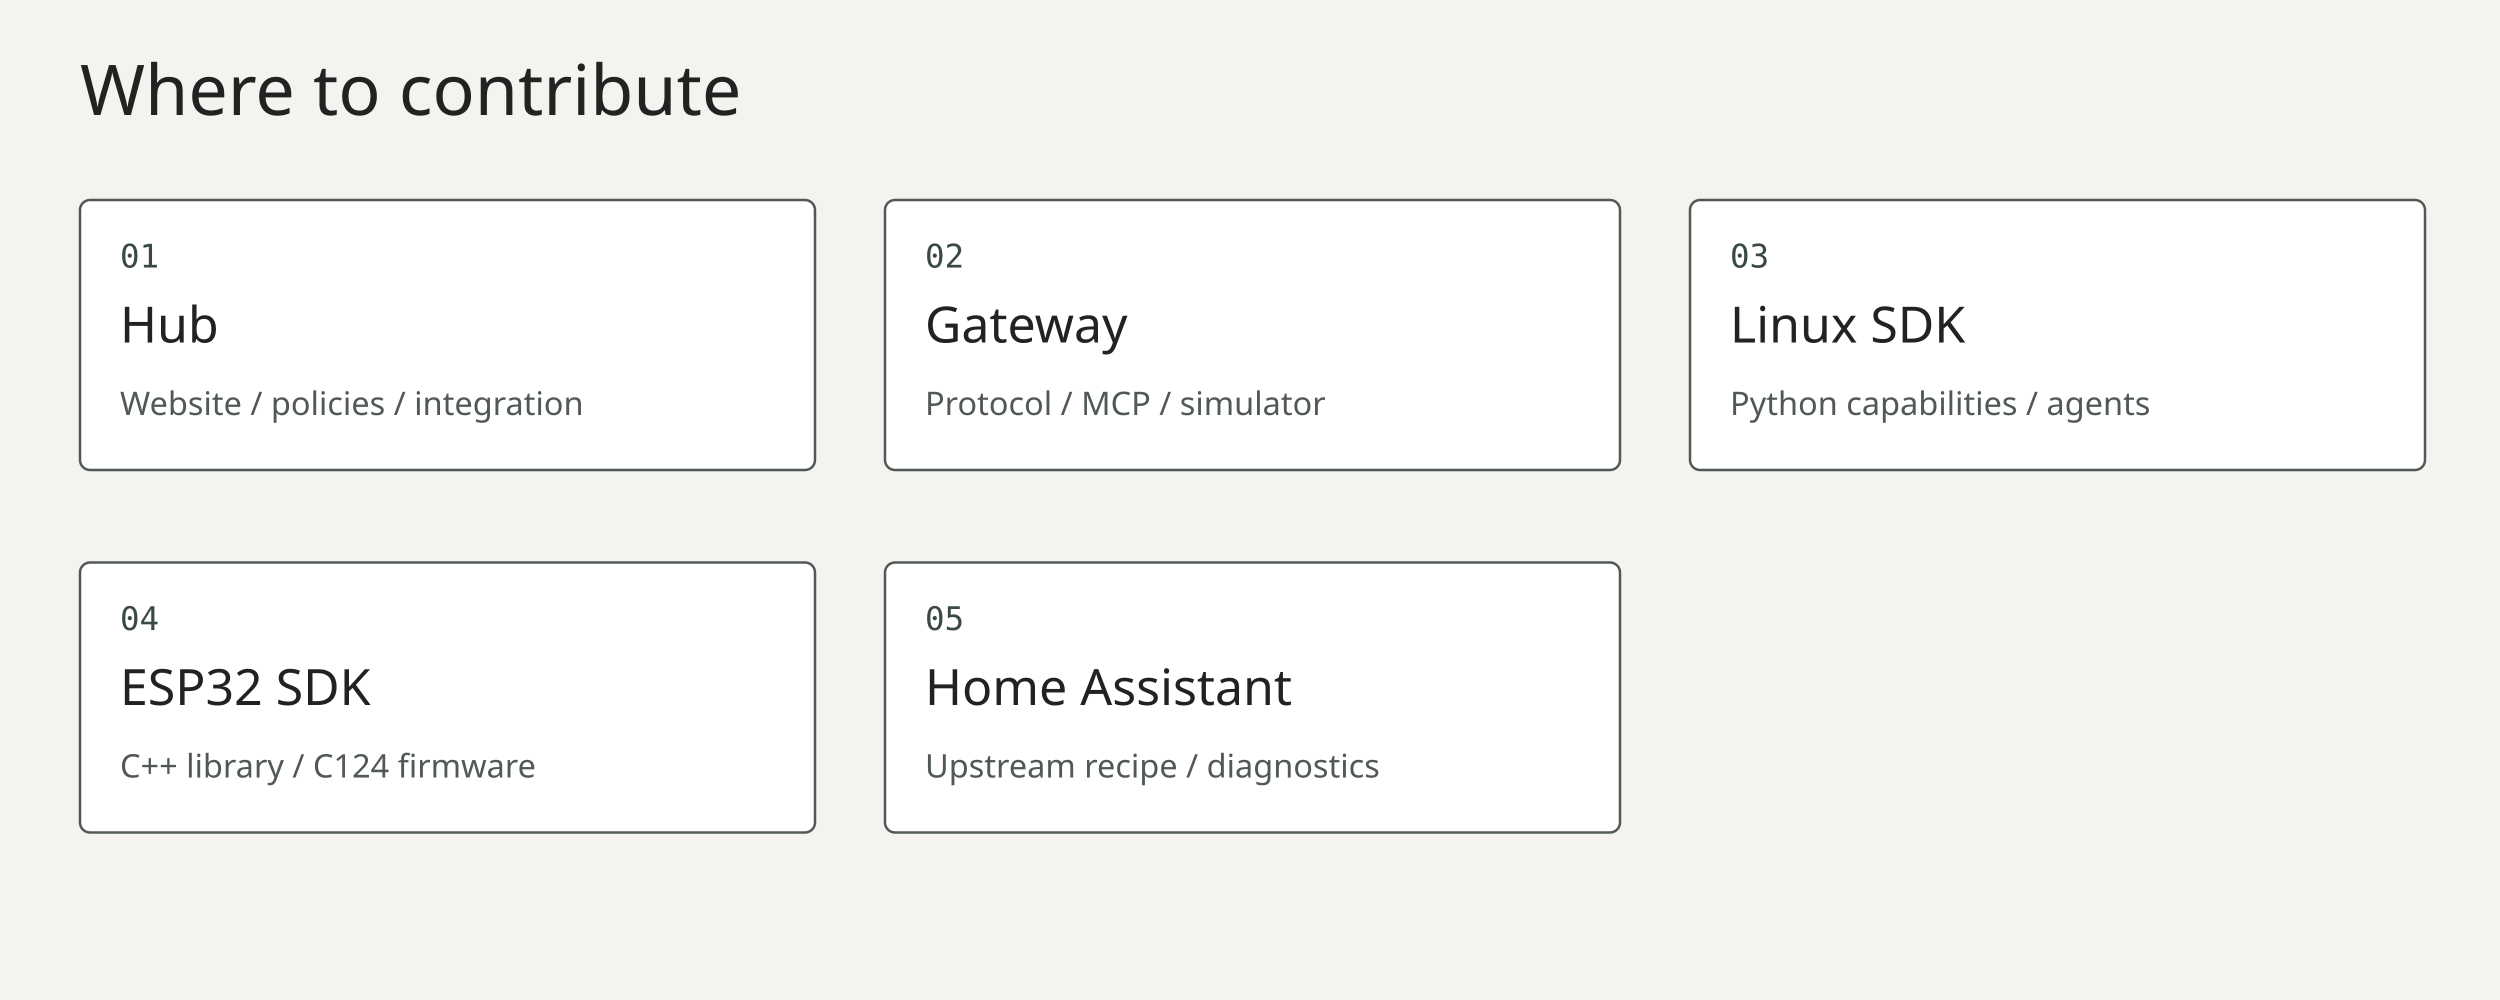
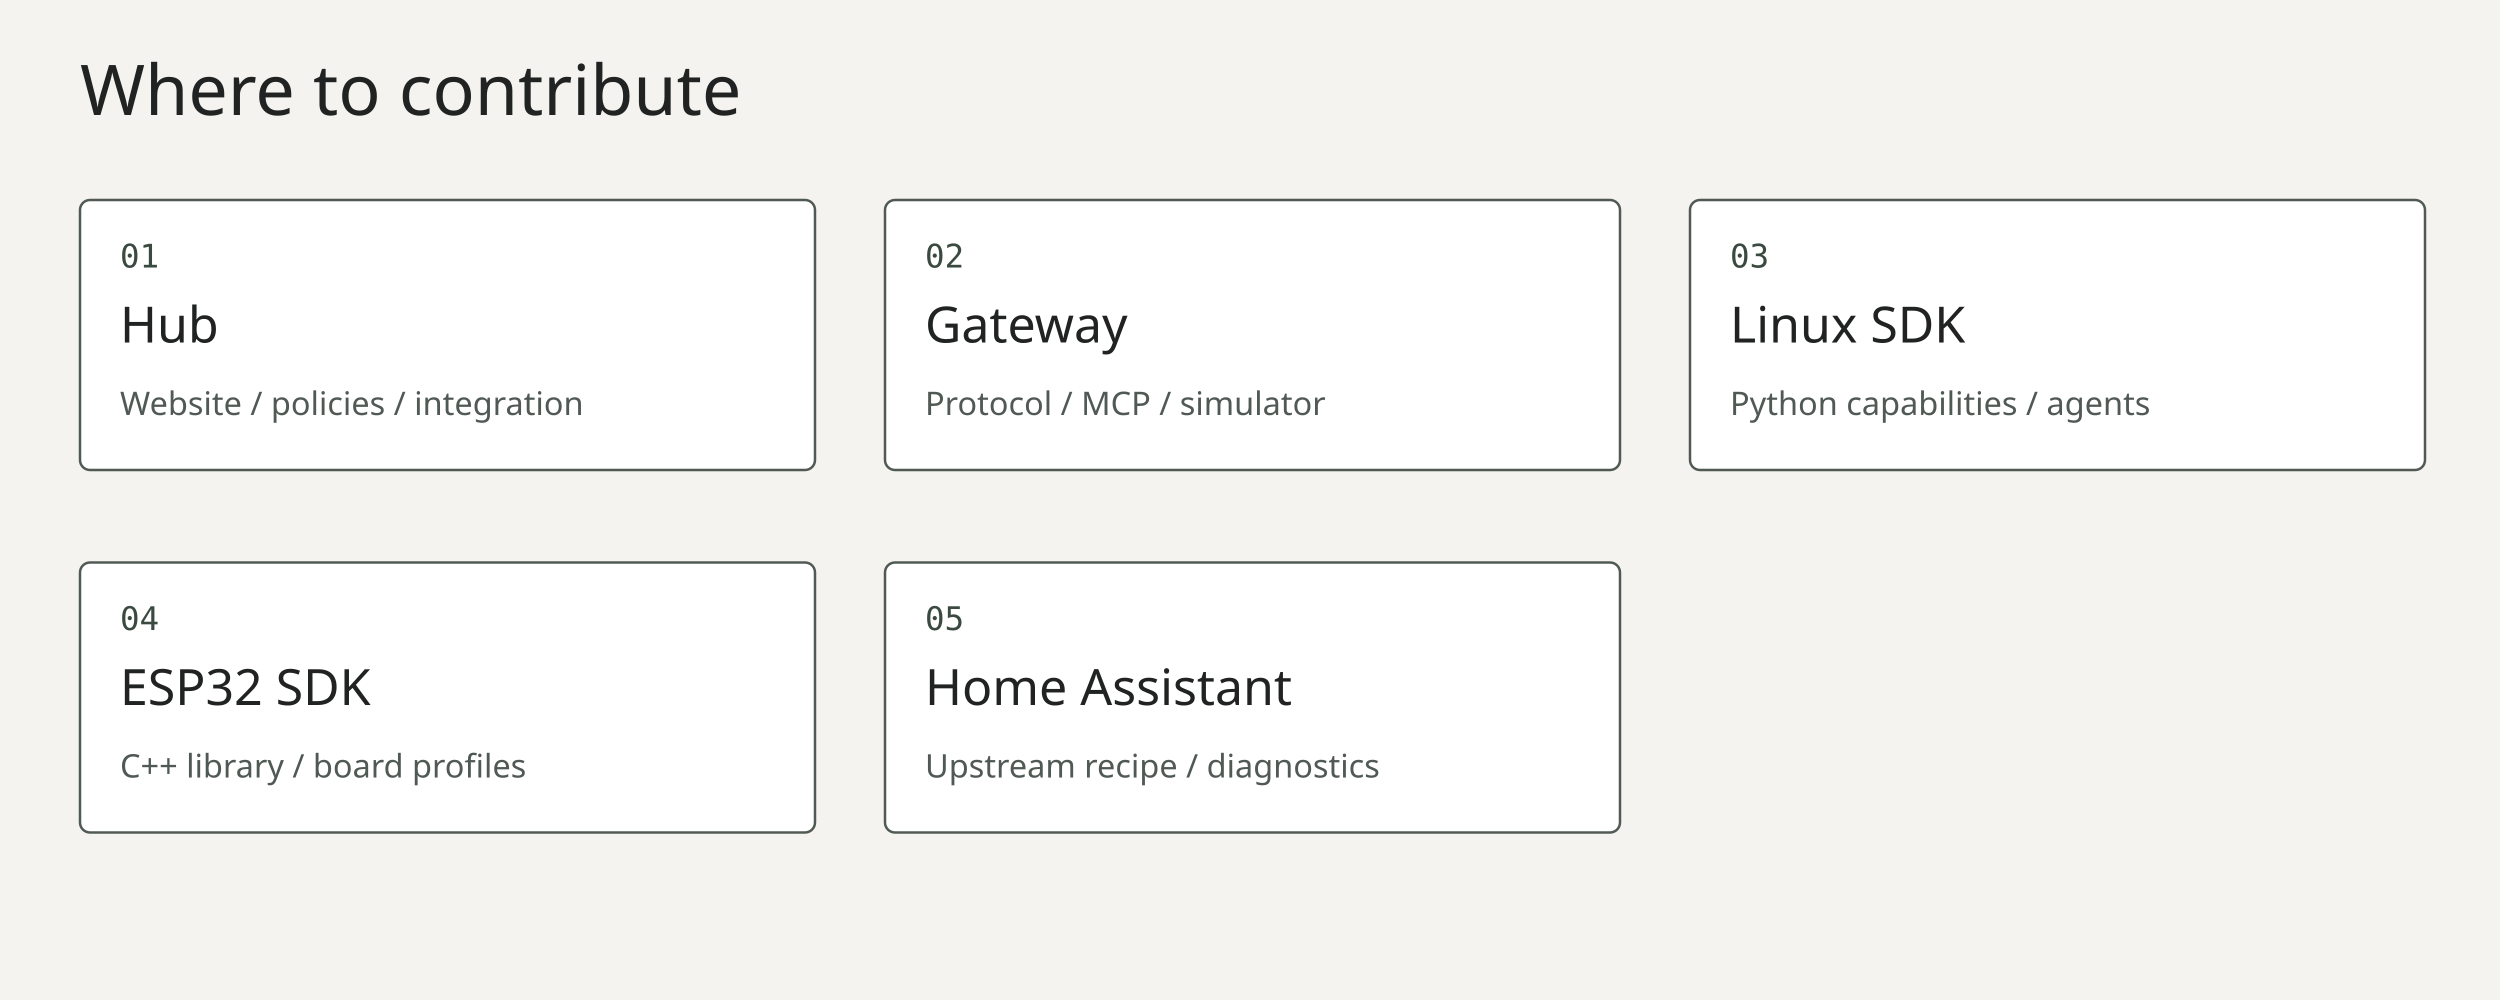
<svg xmlns="http://www.w3.org/2000/svg" viewBox="0 0 1000 400" role="img" aria-labelledby="title desc">
  <rect width="100%" height="100%" fill="#f5f3ef" />
  <text x="32" y="46" font-family="sans-serif" font-size="28" fill="#202322">Where to contribute</text>
  <rect x="32" y="80" width="294" height="108" rx="4" fill="#fff" stroke="#505954" />
  <text x="48" y="107" font-family="monospace" font-size="13" fill="#3a4a40">01</text>
  <text x="48" y="137" font-family="sans-serif" font-size="20" fill="#202322">Hub</text>
  <text x="48" y="166" font-family="sans-serif" font-size="13" fill="#505954">Website / policies / integration</text>
  <rect x="354" y="80" width="294" height="108" rx="4" fill="#fff" stroke="#505954" />
  <text x="370" y="107" font-family="monospace" font-size="13" fill="#3a4a40">02</text>
  <text x="370" y="137" font-family="sans-serif" font-size="20" fill="#202322">Gateway</text>
  <text x="370" y="166" font-family="sans-serif" font-size="13" fill="#505954">Protocol / MCP / simulator</text>
  <rect x="676" y="80" width="294" height="108" rx="4" fill="#fff" stroke="#505954" />
  <text x="692" y="107" font-family="monospace" font-size="13" fill="#3a4a40">03</text>
  <text x="692" y="137" font-family="sans-serif" font-size="20" fill="#202322">Linux SDK</text>
  <text x="692" y="166" font-family="sans-serif" font-size="13" fill="#505954">Python capabilities / agents</text>
  <rect x="32" y="225" width="294" height="108" rx="4" fill="#fff" stroke="#505954" />
  <text x="48" y="252" font-family="monospace" font-size="13" fill="#3a4a40">04</text>
  <text x="48" y="282" font-family="sans-serif" font-size="20" fill="#202322">ESP32 SDK</text>
-   <text x="48" y="311" font-family="sans-serif" font-size="13" fill="#505954">C++ library / C124 firmware</text>
+   <text x="48" y="311" font-family="sans-serif" font-size="13" fill="#505954">C++ library / board profiles</text>
  <rect x="354" y="225" width="294" height="108" rx="4" fill="#fff" stroke="#505954" />
  <text x="370" y="252" font-family="monospace" font-size="13" fill="#3a4a40">05</text>
  <text x="370" y="282" font-family="sans-serif" font-size="20" fill="#202322">Home Assistant</text>
  <text x="370" y="311" font-family="sans-serif" font-size="13" fill="#505954">Upstream recipe / diagnostics</text>
</svg>
